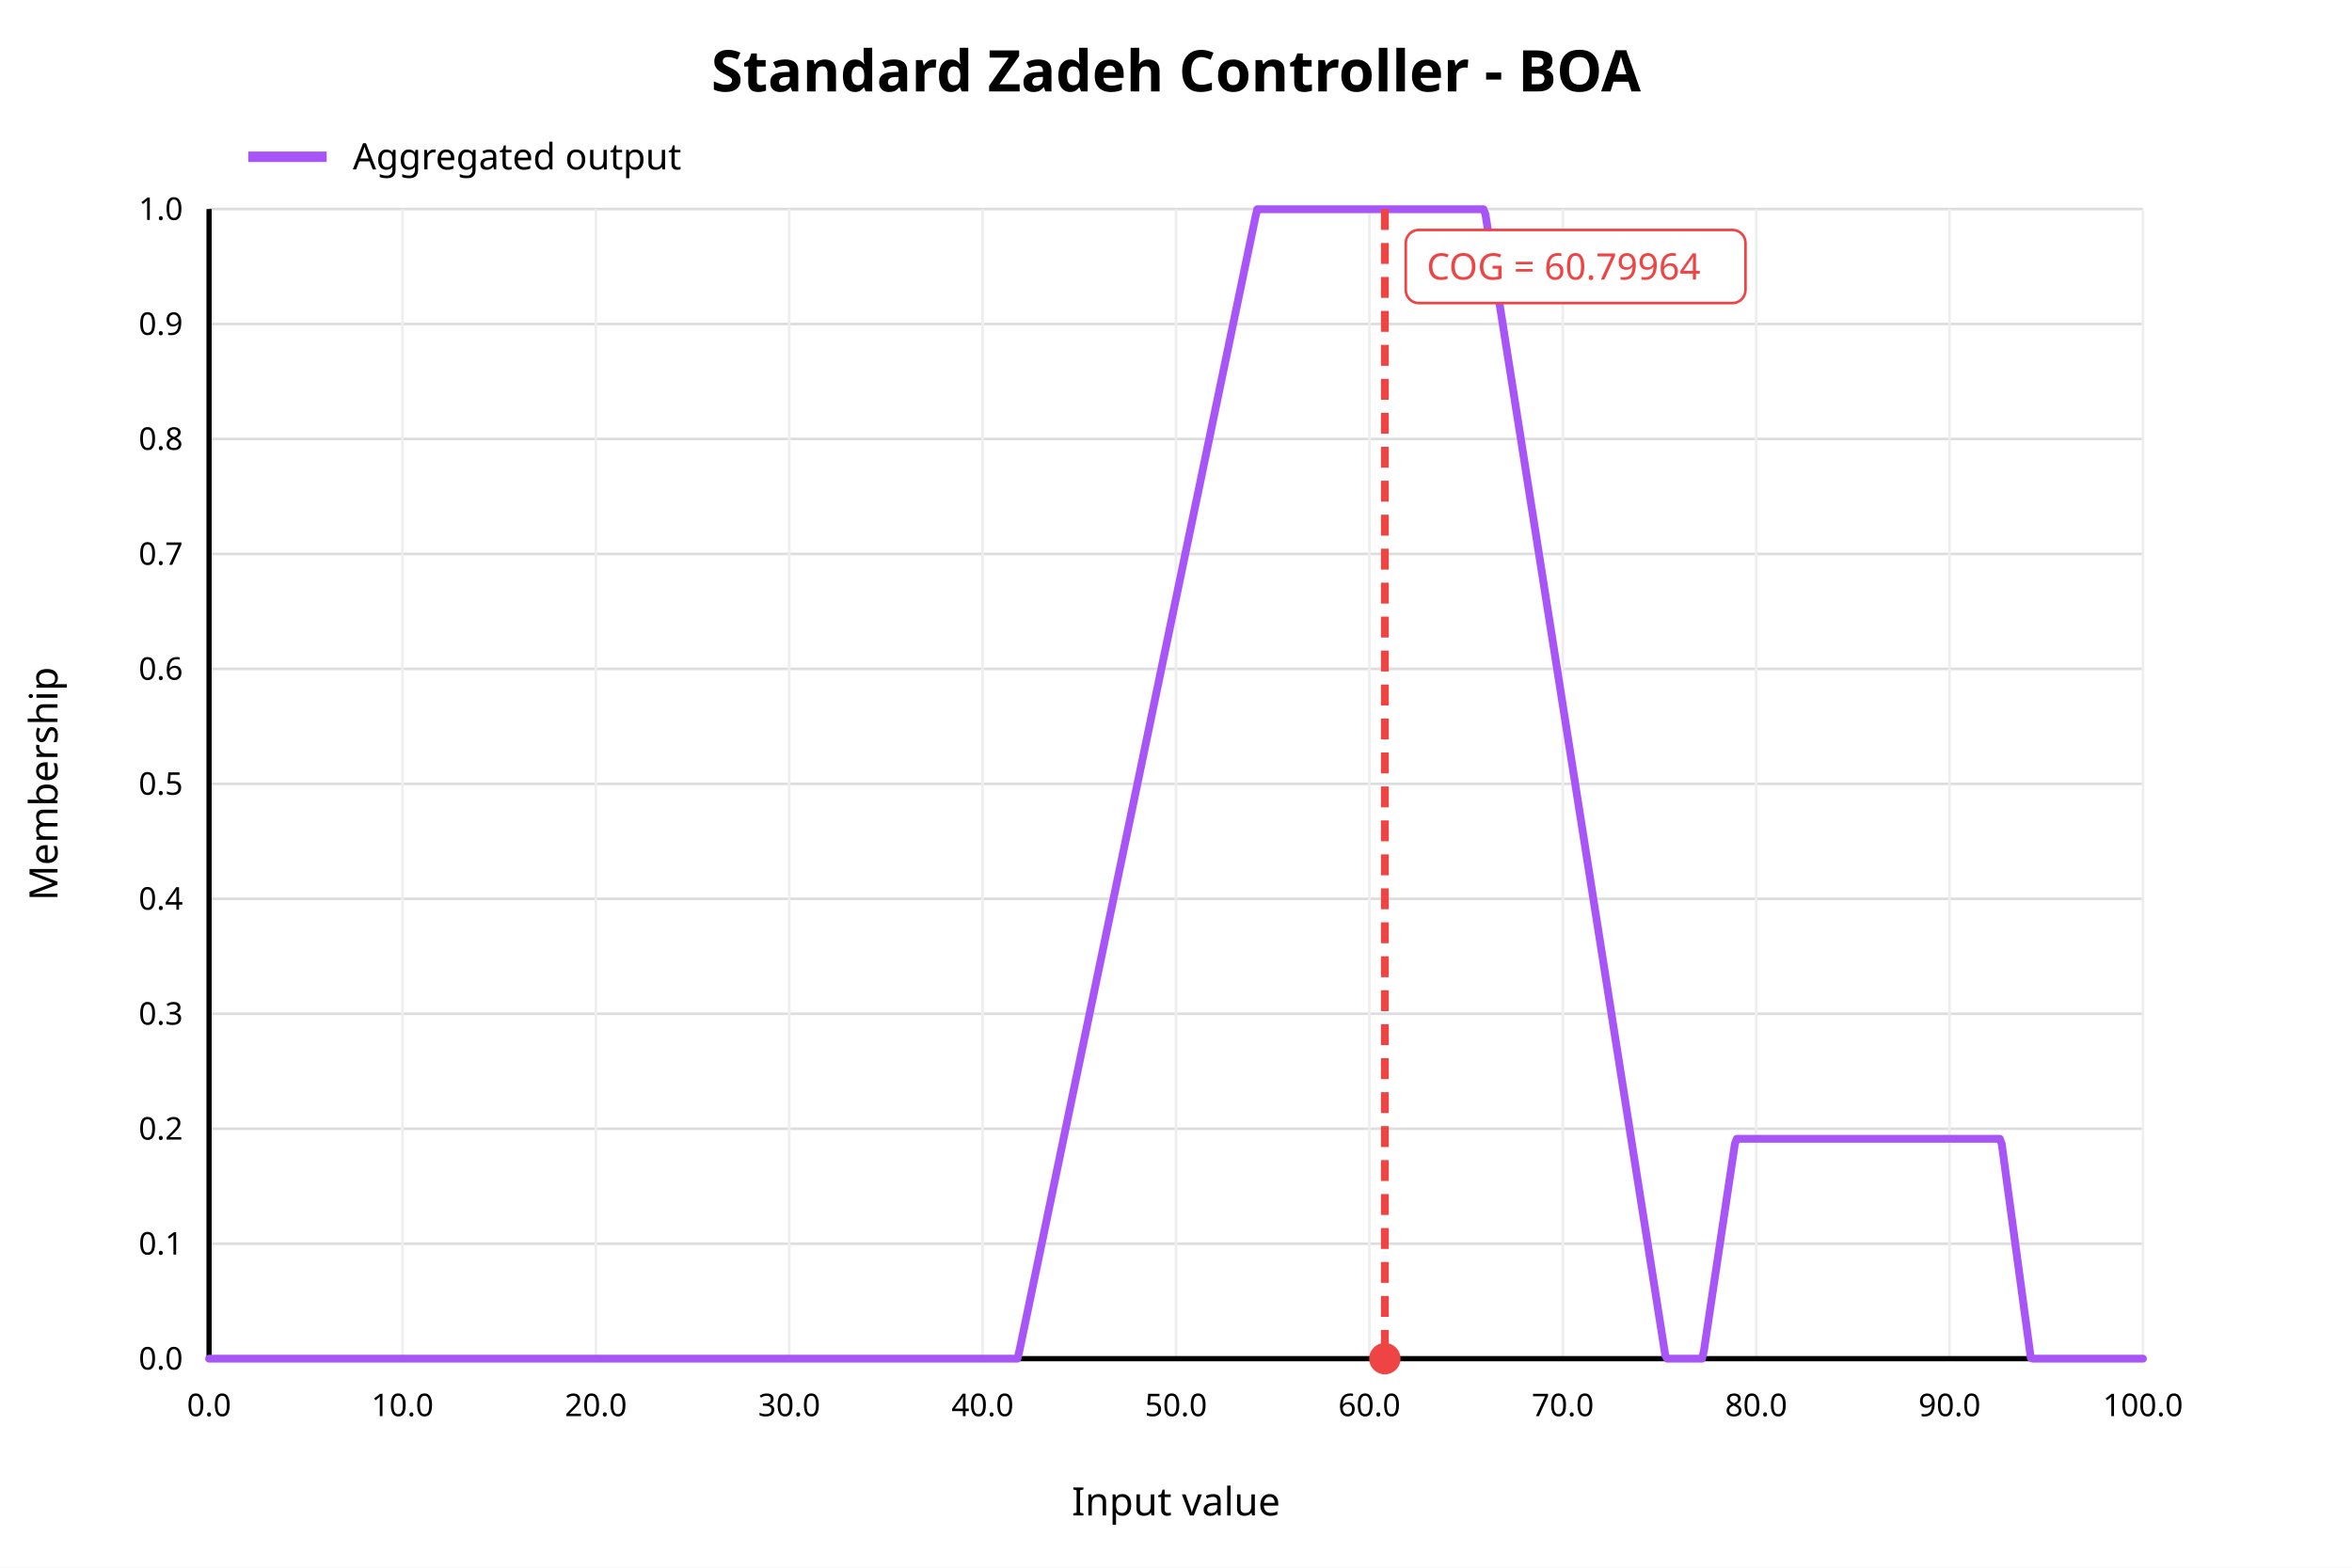
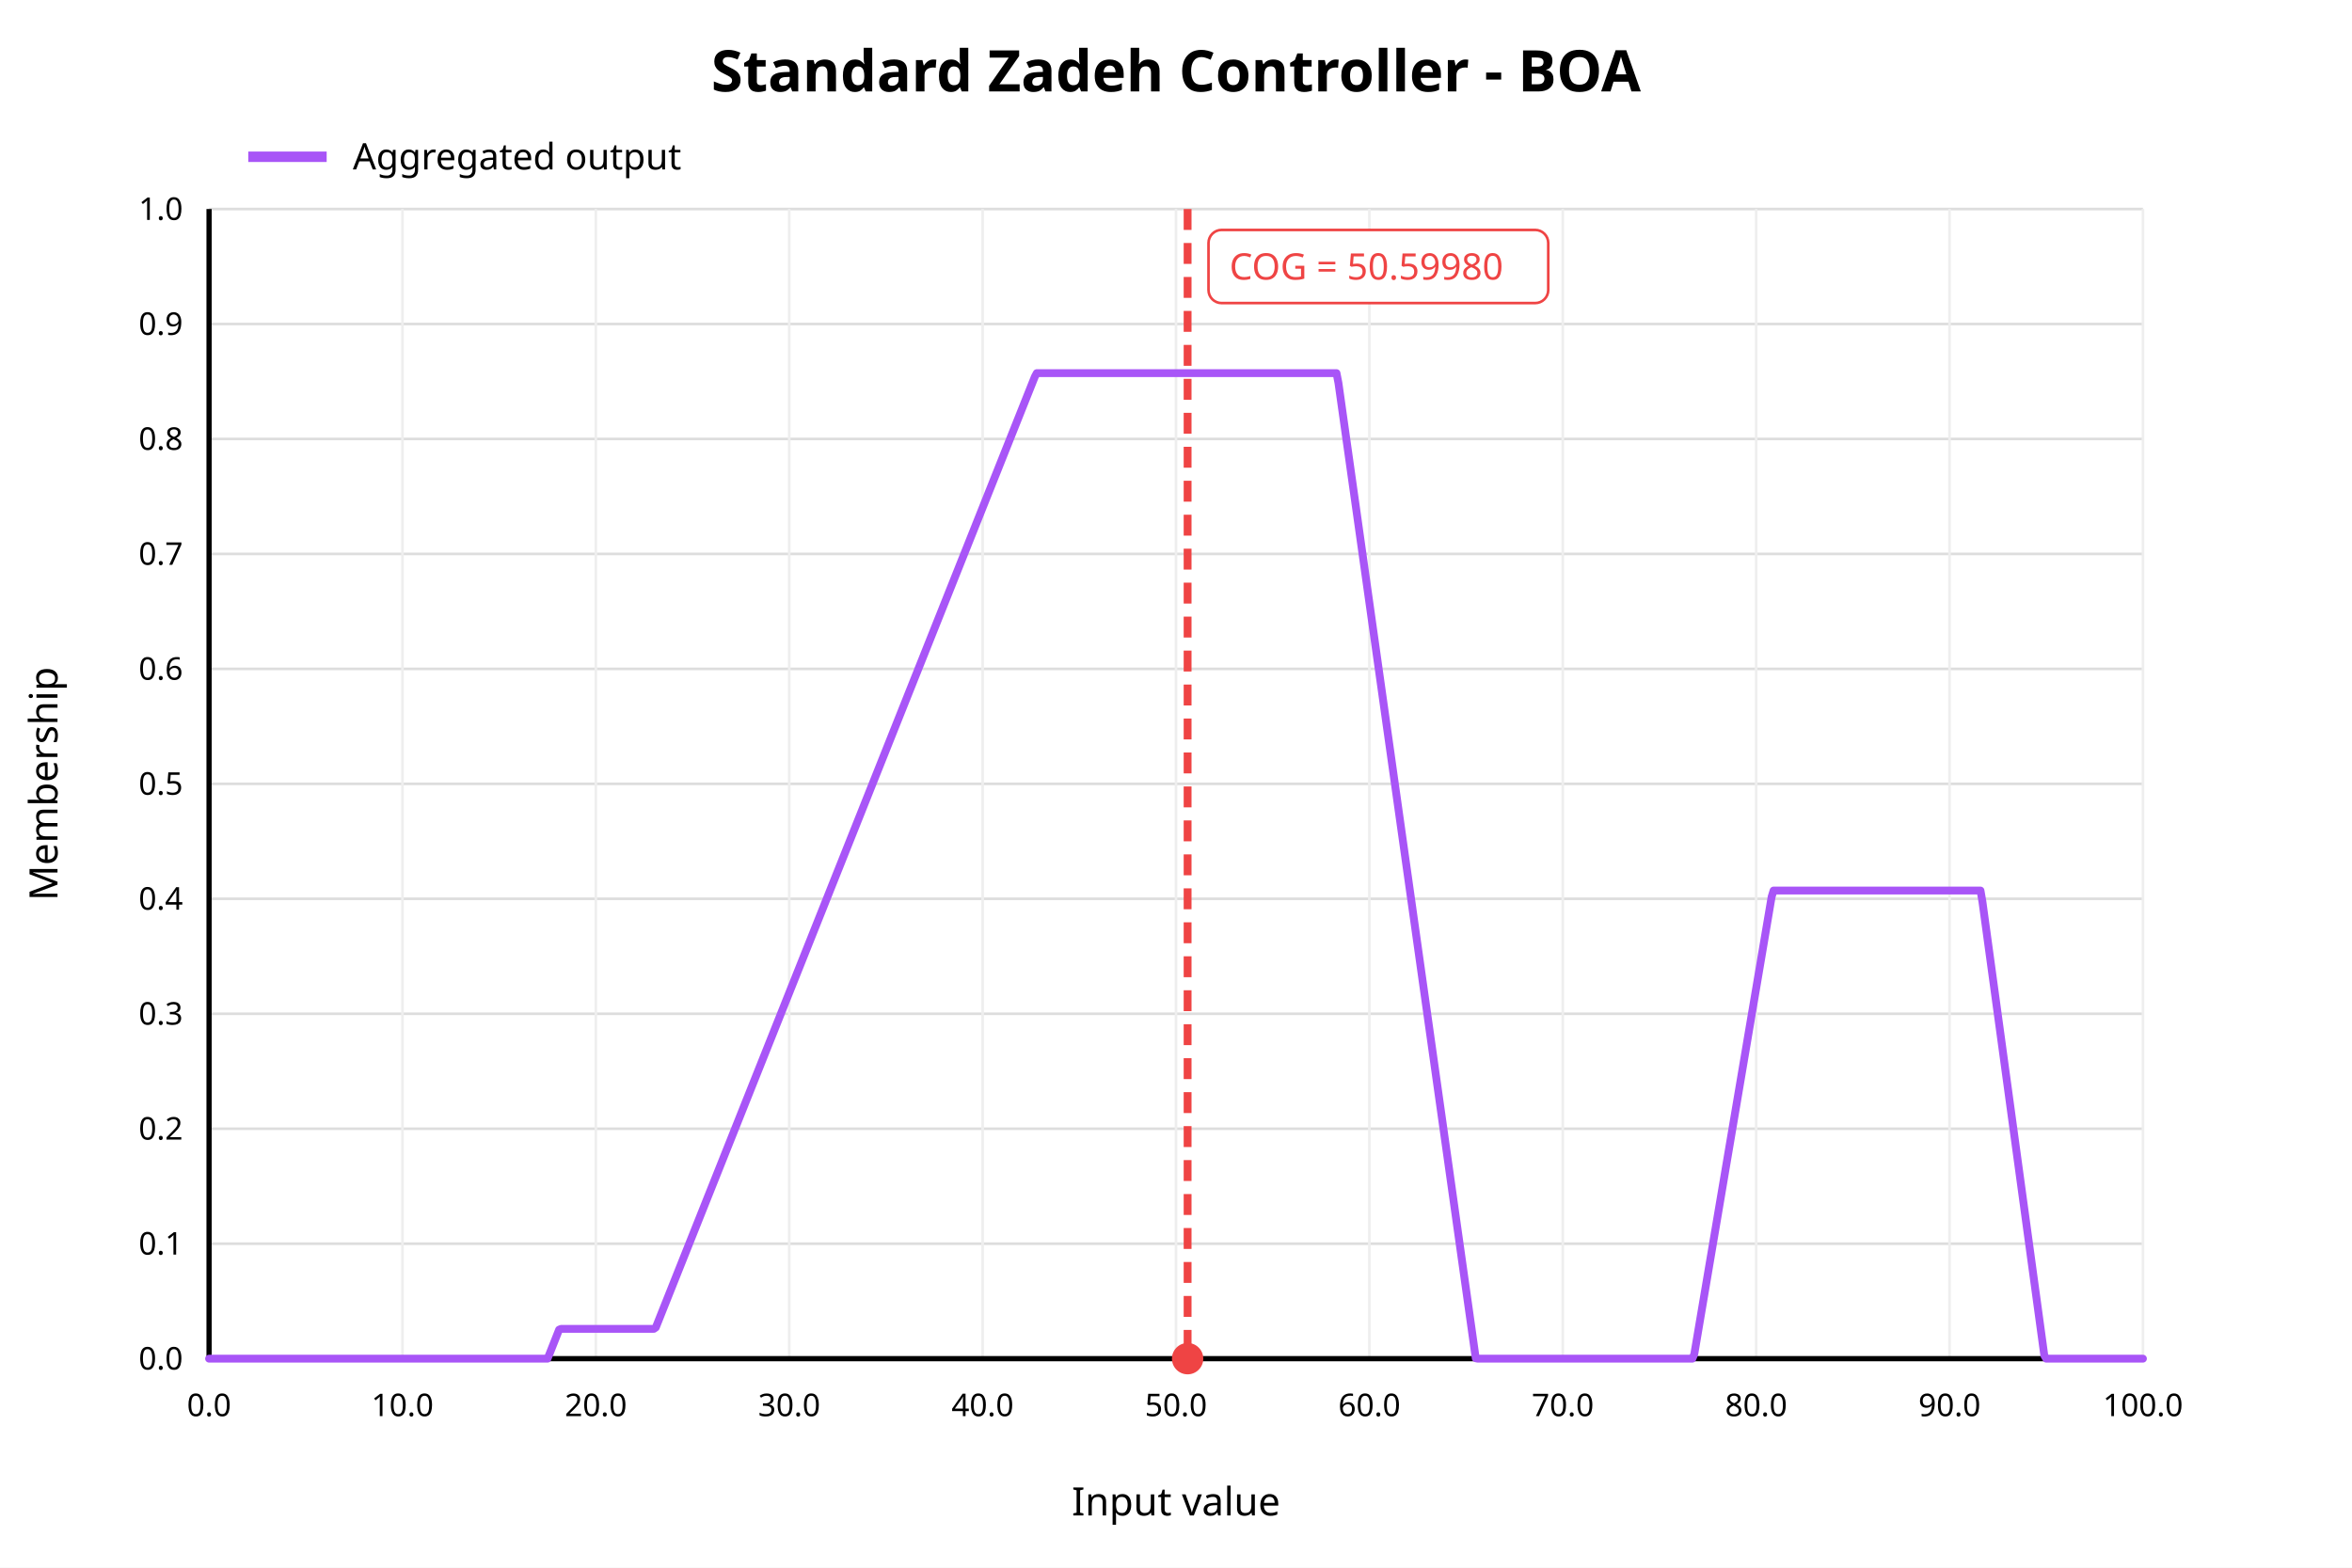
<svg xmlns="http://www.w3.org/2000/svg" width="900" height="600" viewBox="0 0 900 600">
  <rect x="0" y="0" width="900" height="600" fill="white" />
  <text x="450" y="35" text-anchor="middle" font-family="sans-serif" font-size="22" font-weight="bold" fill="black">Standard Zadeh Controller - BOA</text>
  <line x1="80" y1="520.00" x2="820" y2="520.00" stroke="#dddddd" stroke-width="1" />
  <text x="70" y="520.00" text-anchor="end" dominant-baseline="middle" font-family="sans-serif" font-size="12" fill="black">0.0</text>
  <line x1="80" y1="476.00" x2="820" y2="476.00" stroke="#dddddd" stroke-width="1" />
  <text x="70" y="476.00" text-anchor="end" dominant-baseline="middle" font-family="sans-serif" font-size="12" fill="black">0.1</text>
  <line x1="80" y1="432.00" x2="820" y2="432.00" stroke="#dddddd" stroke-width="1" />
  <text x="70" y="432.00" text-anchor="end" dominant-baseline="middle" font-family="sans-serif" font-size="12" fill="black">0.2</text>
  <line x1="80" y1="388.00" x2="820" y2="388.00" stroke="#dddddd" stroke-width="1" />
  <text x="70" y="388.00" text-anchor="end" dominant-baseline="middle" font-family="sans-serif" font-size="12" fill="black">0.3</text>
  <line x1="80" y1="344.00" x2="820" y2="344.00" stroke="#dddddd" stroke-width="1" />
  <text x="70" y="344.00" text-anchor="end" dominant-baseline="middle" font-family="sans-serif" font-size="12" fill="black">0.4</text>
  <line x1="80" y1="300.00" x2="820" y2="300.00" stroke="#dddddd" stroke-width="1" />
  <text x="70" y="300.00" text-anchor="end" dominant-baseline="middle" font-family="sans-serif" font-size="12" fill="black">0.5</text>
  <line x1="80" y1="256.00" x2="820" y2="256.00" stroke="#dddddd" stroke-width="1" />
  <text x="70" y="256.00" text-anchor="end" dominant-baseline="middle" font-family="sans-serif" font-size="12" fill="black">0.6</text>
  <line x1="80" y1="212.00" x2="820" y2="212.00" stroke="#dddddd" stroke-width="1" />
  <text x="70" y="212.00" text-anchor="end" dominant-baseline="middle" font-family="sans-serif" font-size="12" fill="black">0.7</text>
  <line x1="80" y1="168.00" x2="820" y2="168.00" stroke="#dddddd" stroke-width="1" />
  <text x="70" y="168.00" text-anchor="end" dominant-baseline="middle" font-family="sans-serif" font-size="12" fill="black">0.8</text>
  <line x1="80" y1="124.00" x2="820" y2="124.00" stroke="#dddddd" stroke-width="1" />
  <text x="70" y="124.00" text-anchor="end" dominant-baseline="middle" font-family="sans-serif" font-size="12" fill="black">0.9</text>
  <line x1="80" y1="80.00" x2="820" y2="80.00" stroke="#dddddd" stroke-width="1" />
  <text x="70" y="80.00" text-anchor="end" dominant-baseline="middle" font-family="sans-serif" font-size="12" fill="black">1.0</text>
  <line x1="80.00" y1="80" x2="80.00" y2="520" stroke="#eeeeee" stroke-width="1" />
  <text x="80.00" y="542" text-anchor="middle" font-family="sans-serif" font-size="12" fill="black">0.0</text>
  <line x1="154.00" y1="80" x2="154.00" y2="520" stroke="#eeeeee" stroke-width="1" />
  <text x="154.00" y="542" text-anchor="middle" font-family="sans-serif" font-size="12" fill="black">10.0</text>
  <line x1="228.00" y1="80" x2="228.00" y2="520" stroke="#eeeeee" stroke-width="1" />
  <text x="228.00" y="542" text-anchor="middle" font-family="sans-serif" font-size="12" fill="black">20.0</text>
  <line x1="302.00" y1="80" x2="302.00" y2="520" stroke="#eeeeee" stroke-width="1" />
  <text x="302.00" y="542" text-anchor="middle" font-family="sans-serif" font-size="12" fill="black">30.0</text>
  <line x1="376.00" y1="80" x2="376.00" y2="520" stroke="#eeeeee" stroke-width="1" />
  <text x="376.00" y="542" text-anchor="middle" font-family="sans-serif" font-size="12" fill="black">40.0</text>
  <line x1="450.00" y1="80" x2="450.00" y2="520" stroke="#eeeeee" stroke-width="1" />
  <text x="450.00" y="542" text-anchor="middle" font-family="sans-serif" font-size="12" fill="black">50.0</text>
  <line x1="524.00" y1="80" x2="524.00" y2="520" stroke="#eeeeee" stroke-width="1" />
  <text x="524.00" y="542" text-anchor="middle" font-family="sans-serif" font-size="12" fill="black">60.0</text>
  <line x1="598.00" y1="80" x2="598.00" y2="520" stroke="#eeeeee" stroke-width="1" />
  <text x="598.00" y="542" text-anchor="middle" font-family="sans-serif" font-size="12" fill="black">70.0</text>
  <line x1="672.00" y1="80" x2="672.00" y2="520" stroke="#eeeeee" stroke-width="1" />
  <text x="672.00" y="542" text-anchor="middle" font-family="sans-serif" font-size="12" fill="black">80.0</text>
  <line x1="746.00" y1="80" x2="746.00" y2="520" stroke="#eeeeee" stroke-width="1" />
  <text x="746.00" y="542" text-anchor="middle" font-family="sans-serif" font-size="12" fill="black">90.0</text>
  <line x1="820.00" y1="80" x2="820.00" y2="520" stroke="#eeeeee" stroke-width="1" />
  <text x="820.00" y="542" text-anchor="middle" font-family="sans-serif" font-size="12" fill="black">100.0</text>
  <line x1="80" y1="520" x2="820" y2="520" stroke="black" stroke-width="2" />
  <line x1="80" y1="80" x2="80" y2="520" stroke="black" stroke-width="2" />
  <text x="450" y="580" text-anchor="middle" font-family="sans-serif" font-size="15" fill="black">Input value</text>
  <text x="22" y="300" text-anchor="middle" font-family="sans-serif" font-size="15" fill="black" transform="rotate(-90 22 300)">Membership</text>
-   <polyline fill="none" stroke="#a855f7" stroke-width="3" stroke-linejoin="round" stroke-linecap="round" points="80.00,520.00 80.74,520.00 81.48,520.00 82.22,520.00 82.96,520.00 83.70,520.00 84.44,520.00 85.18,520.00 85.92,520.00 86.66,520.00 87.40,520.00 88.14,520.00 88.88,520.00 89.62,520.00 90.36,520.00 91.10,520.00 91.84,520.00 92.58,520.00 93.32,520.00 94.06,520.00 94.80,520.00 95.54,520.00 96.28,520.00 97.02,520.00 97.76,520.00 98.50,520.00 99.24,520.00 99.98,520.00 100.72,520.00 101.46,520.00 102.20,520.00 102.94,520.00 103.68,520.00 104.42,520.00 105.16,520.00 105.90,520.00 106.64,520.00 107.38,520.00 108.12,520.00 108.86,520.00 109.60,520.00 110.34,520.00 111.08,520.00 111.82,520.00 112.56,520.00 113.30,520.00 114.04,520.00 114.78,520.00 115.52,520.00 116.26,520.00 117.00,520.00 117.74,520.00 118.48,520.00 119.22,520.00 119.96,520.00 120.70,520.00 121.44,520.00 122.18,520.00 122.92,520.00 123.66,520.00 124.40,520.00 125.14,520.00 125.88,520.00 126.62,520.00 127.36,520.00 128.10,520.00 128.84,520.00 129.58,520.00 130.32,520.00 131.06,520.00 131.80,520.00 132.54,520.00 133.28,520.00 134.02,520.00 134.76,520.00 135.50,520.00 136.24,520.00 136.98,520.00 137.72,520.00 138.46,520.00 139.20,520.00 139.94,520.00 140.68,520.00 141.42,520.00 142.16,520.00 142.90,520.00 143.64,520.00 144.38,520.00 145.12,520.00 145.86,520.00 146.60,520.00 147.34,520.00 148.08,520.00 148.82,520.00 149.56,520.00 150.30,520.00 151.04,520.00 151.78,520.00 152.52,520.00 153.26,520.00 154.00,520.00 154.74,520.00 155.48,520.00 156.22,520.00 156.96,520.00 157.70,520.00 158.44,520.00 159.18,520.00 159.92,520.00 160.66,520.00 161.40,520.00 162.14,520.00 162.88,520.00 163.62,520.00 164.36,520.00 165.10,520.00 165.84,520.00 166.58,520.00 167.32,520.00 168.06,520.00 168.80,520.00 169.54,520.00 170.28,520.00 171.02,520.00 171.76,520.00 172.50,520.00 173.24,520.00 173.98,520.00 174.72,520.00 175.46,520.00 176.20,520.00 176.94,520.00 177.68,520.00 178.42,520.00 179.16,520.00 179.90,520.00 180.64,520.00 181.38,520.00 182.12,520.00 182.86,520.00 183.60,520.00 184.34,520.00 185.08,520.00 185.82,520.00 186.56,520.00 187.30,520.00 188.04,520.00 188.78,520.00 189.52,520.00 190.26,520.00 191.00,520.00 191.74,520.00 192.48,520.00 193.22,520.00 193.96,520.00 194.70,520.00 195.44,520.00 196.18,520.00 196.92,520.00 197.66,520.00 198.40,520.00 199.14,520.00 199.88,520.00 200.62,520.00 201.36,520.00 202.10,520.00 202.84,520.00 203.58,520.00 204.32,520.00 205.06,520.00 205.80,520.00 206.54,520.00 207.28,520.00 208.02,520.00 208.76,520.00 209.50,520.00 210.24,520.00 210.98,520.00 211.72,520.00 212.46,520.00 213.20,520.00 213.94,520.00 214.68,520.00 215.42,520.00 216.16,520.00 216.90,520.00 217.64,520.00 218.38,520.00 219.12,520.00 219.86,520.00 220.60,520.00 221.34,520.00 222.08,520.00 222.82,520.00 223.56,520.00 224.30,520.00 225.04,520.00 225.78,520.00 226.52,520.00 227.26,520.00 228.00,520.00 228.74,520.00 229.48,520.00 230.22,520.00 230.96,520.00 231.70,520.00 232.44,520.00 233.18,520.00 233.92,520.00 234.66,520.00 235.40,520.00 236.14,520.00 236.88,520.00 237.62,520.00 238.36,520.00 239.10,520.00 239.84,520.00 240.58,520.00 241.32,520.00 242.06,520.00 242.80,520.00 243.54,520.00 244.28,520.00 245.02,520.00 245.76,520.00 246.50,520.00 247.24,520.00 247.98,520.00 248.72,520.00 249.46,520.00 250.20,520.00 250.94,520.00 251.68,520.00 252.42,520.00 253.16,520.00 253.90,520.00 254.64,520.00 255.38,520.00 256.12,520.00 256.86,520.00 257.60,520.00 258.34,520.00 259.08,520.00 259.82,520.00 260.56,520.00 261.30,520.00 262.04,520.00 262.78,520.00 263.52,520.00 264.26,520.00 265.00,520.00 265.74,520.00 266.48,520.00 267.22,520.00 267.96,520.00 268.70,520.00 269.44,520.00 270.18,520.00 270.92,520.00 271.66,520.00 272.40,520.00 273.14,520.00 273.88,520.00 274.62,520.00 275.36,520.00 276.10,520.00 276.84,520.00 277.58,520.00 278.32,520.00 279.06,520.00 279.80,520.00 280.54,520.00 281.28,520.00 282.02,520.00 282.76,520.00 283.50,520.00 284.24,520.00 284.98,520.00 285.72,520.00 286.46,520.00 287.20,520.00 287.94,520.00 288.68,520.00 289.42,520.00 290.16,520.00 290.90,520.00 291.64,520.00 292.38,520.00 293.12,520.00 293.86,520.00 294.60,520.00 295.34,520.00 296.08,520.00 296.82,520.00 297.56,520.00 298.30,520.00 299.04,520.00 299.78,520.00 300.52,520.00 301.26,520.00 302.00,520.00 302.74,520.00 303.48,520.00 304.22,520.00 304.96,520.00 305.70,520.00 306.44,520.00 307.18,520.00 307.92,520.00 308.66,520.00 309.40,520.00 310.14,520.00 310.88,520.00 311.62,520.00 312.36,520.00 313.10,520.00 313.84,520.00 314.58,520.00 315.32,520.00 316.06,520.00 316.80,520.00 317.54,520.00 318.28,520.00 319.02,520.00 319.76,520.00 320.50,520.00 321.24,520.00 321.98,520.00 322.72,520.00 323.46,520.00 324.20,520.00 324.94,520.00 325.68,520.00 326.42,520.00 327.16,520.00 327.90,520.00 328.64,520.00 329.38,520.00 330.12,520.00 330.86,520.00 331.60,520.00 332.34,520.00 333.08,520.00 333.82,520.00 334.56,520.00 335.30,520.00 336.04,520.00 336.78,520.00 337.52,520.00 338.26,520.00 339.00,520.00 339.74,520.00 340.48,520.00 341.22,520.00 341.96,520.00 342.70,520.00 343.44,520.00 344.18,520.00 344.92,520.00 345.66,520.00 346.40,520.00 347.14,520.00 347.88,520.00 348.62,520.00 349.36,520.00 350.10,520.00 350.84,520.00 351.58,520.00 352.32,520.00 353.06,520.00 353.80,520.00 354.54,520.00 355.28,520.00 356.02,520.00 356.76,520.00 357.50,520.00 358.24,520.00 358.98,520.00 359.72,520.00 360.46,520.00 361.20,520.00 361.94,520.00 362.68,520.00 363.42,520.00 364.16,520.00 364.90,520.00 365.64,520.00 366.38,520.00 367.12,520.00 367.86,520.00 368.60,520.00 369.34,520.00 370.08,520.00 370.82,520.00 371.56,520.00 372.30,520.00 373.04,520.00 373.78,520.00 374.52,520.00 375.26,520.00 376.00,520.00 376.74,520.00 377.48,520.00 378.22,520.00 378.96,520.00 379.70,520.00 380.44,520.00 381.18,520.00 381.92,520.00 382.66,520.00 383.40,520.00 384.14,520.00 384.88,520.00 385.62,520.00 386.36,520.00 387.10,520.00 387.84,520.00 388.58,520.00 389.32,520.00 390.06,517.06 390.80,513.51 391.54,509.95 392.28,506.40 393.02,502.84 393.76,499.29 394.50,495.73 395.24,492.17 395.98,488.62 396.72,485.06 397.46,481.51 398.20,477.95 398.94,474.40 399.68,470.84 400.42,467.29 401.16,463.73 401.90,460.17 402.64,456.62 403.38,453.06 404.12,449.51 404.86,445.95 405.60,442.40 406.34,438.84 407.08,435.29 407.82,431.73 408.56,428.17 409.30,424.62 410.04,421.06 410.78,417.51 411.52,413.95 412.26,410.40 413.00,406.84 413.74,403.28 414.48,399.73 415.22,396.17 415.96,392.62 416.70,389.06 417.44,385.51 418.18,381.95 418.92,378.40 419.66,374.84 420.40,371.28 421.14,367.73 421.88,364.17 422.62,360.62 423.36,357.06 424.10,353.51 424.84,349.95 425.58,346.40 426.32,342.84 427.06,339.28 427.80,335.73 428.54,332.17 429.28,328.62 430.02,325.06 430.76,321.51 431.50,317.95 432.24,314.40 432.98,310.84 433.72,307.28 434.46,303.73 435.20,300.17 435.94,296.62 436.68,293.06 437.42,289.51 438.16,285.95 438.90,282.40 439.64,278.84 440.38,275.28 441.12,271.73 441.86,268.17 442.60,264.62 443.34,261.06 444.08,257.51 444.82,253.95 445.56,250.40 446.30,246.84 447.04,243.28 447.78,239.73 448.52,236.17 449.26,232.62 450.00,229.06 450.74,225.51 451.48,221.95 452.22,218.40 452.96,214.84 453.70,211.28 454.44,207.73 455.18,204.17 455.92,200.62 456.66,197.06 457.40,193.51 458.14,189.95 458.88,186.40 459.62,182.84 460.36,179.28 461.10,175.73 461.84,172.17 462.58,168.62 463.32,165.06 464.06,161.51 464.80,157.95 465.54,154.40 466.28,150.84 467.02,147.28 467.76,143.73 468.50,140.17 469.24,136.62 469.98,133.06 470.72,129.51 471.46,125.95 472.20,122.40 472.94,118.84 473.68,115.28 474.42,111.73 475.16,108.17 475.90,104.62 476.64,101.06 477.38,97.51 478.12,93.95 478.86,90.40 479.60,86.84 480.34,83.28 481.08,80.08 481.82,80.08 482.56,80.08 483.30,80.08 484.04,80.08 484.78,80.08 485.52,80.08 486.26,80.08 487.00,80.08 487.74,80.08 488.48,80.08 489.22,80.08 489.96,80.08 490.70,80.08 491.44,80.08 492.18,80.08 492.92,80.08 493.66,80.08 494.40,80.08 495.14,80.08 495.88,80.08 496.62,80.08 497.36,80.08 498.10,80.08 498.84,80.08 499.58,80.08 500.32,80.08 501.06,80.08 501.80,80.08 502.54,80.08 503.28,80.08 504.02,80.08 504.76,80.08 505.50,80.08 506.24,80.08 506.98,80.08 507.72,80.08 508.46,80.08 509.20,80.08 509.94,80.08 510.68,80.08 511.42,80.08 512.16,80.08 512.90,80.08 513.64,80.08 514.38,80.08 515.12,80.08 515.86,80.08 516.60,80.08 517.34,80.08 518.08,80.08 518.82,80.08 519.56,80.08 520.30,80.08 521.04,80.08 521.78,80.08 522.52,80.08 523.26,80.08 524.00,80.08 524.74,80.08 525.48,80.08 526.22,80.08 526.96,80.08 527.70,80.08 528.44,80.08 529.18,80.08 529.92,80.08 530.66,80.08 531.40,80.08 532.14,80.08 532.88,80.08 533.62,80.08 534.36,80.08 535.10,80.08 535.84,80.08 536.58,80.08 537.32,80.08 538.06,80.08 538.80,80.08 539.54,80.08 540.28,80.08 541.02,80.08 541.76,80.08 542.50,80.08 543.24,80.08 543.98,80.08 544.72,80.08 545.46,80.08 546.20,80.08 546.94,80.08 547.68,80.08 548.42,80.08 549.16,80.08 549.90,80.08 550.64,80.08 551.38,80.08 552.12,80.08 552.86,80.08 553.60,80.08 554.34,80.08 555.08,80.08 555.82,80.08 556.56,80.08 557.30,80.08 558.04,80.08 558.78,80.08 559.52,80.08 560.26,80.08 561.00,80.08 561.74,80.08 562.48,80.08 563.22,80.08 563.96,80.08 564.70,80.08 565.44,80.08 566.18,80.08 566.92,80.08 567.66,80.08 568.40,81.99 569.14,86.68 569.88,91.38 570.62,96.07 571.36,100.77 572.10,105.46 572.84,110.16 573.58,114.86 574.32,119.55 575.06,124.25 575.80,128.94 576.54,133.64 577.28,138.33 578.02,143.03 578.76,147.72 579.50,152.42 580.24,157.12 580.98,161.81 581.72,166.51 582.46,171.20 583.20,175.90 583.94,180.59 584.68,185.29 585.42,189.98 586.16,194.68 586.90,199.37 587.64,204.07 588.38,208.77 589.12,213.46 589.86,218.16 590.60,222.85 591.34,227.55 592.08,232.24 592.82,236.94 593.56,241.63 594.30,246.33 595.04,251.03 595.78,255.72 596.52,260.42 597.26,265.11 598.00,269.81 598.74,274.50 599.48,279.20 600.22,283.89 600.96,288.59 601.70,293.29 602.44,297.98 603.18,302.68 603.92,307.37 604.66,312.07 605.40,316.76 606.14,321.46 606.88,326.15 607.62,330.85 608.36,335.55 609.10,340.24 609.84,344.94 610.58,349.63 611.32,354.33 612.06,359.02 612.80,363.72 613.54,368.41 614.28,373.11 615.02,377.80 615.76,382.50 616.50,387.20 617.24,391.89 617.98,396.59 618.72,401.28 619.46,405.98 620.20,410.67 620.94,415.37 621.68,420.06 622.42,424.76 623.16,429.46 623.90,434.15 624.64,438.85 625.38,443.54 626.12,448.24 626.86,452.93 627.60,457.63 628.34,462.32 629.08,467.02 629.82,471.72 630.56,476.41 631.30,481.11 632.04,485.80 632.78,490.50 633.52,495.19 634.26,499.89 635.00,504.58 635.74,509.28 636.48,513.98 637.22,518.67 637.96,520.00 638.70,520.00 639.44,520.00 640.18,520.00 640.92,520.00 641.66,520.00 642.40,520.00 643.14,520.00 643.88,520.00 644.62,520.00 645.36,520.00 646.10,520.00 646.84,520.00 647.58,520.00 648.32,520.00 649.06,520.00 649.80,520.00 650.54,520.00 651.28,520.00 652.02,516.89 652.76,511.94 653.50,507.00 654.24,502.05 654.98,497.11 655.72,492.17 656.46,487.22 657.20,482.28 657.94,477.33 658.68,472.39 659.42,467.45 660.16,462.50 660.90,457.56 661.64,452.61 662.38,447.67 663.12,442.73 663.86,437.78 664.60,435.84 665.34,435.84 666.08,435.84 666.82,435.84 667.56,435.84 668.30,435.84 669.04,435.84 669.78,435.84 670.52,435.84 671.26,435.84 672.00,435.84 672.74,435.84 673.48,435.84 674.22,435.84 674.96,435.84 675.70,435.84 676.44,435.84 677.18,435.84 677.92,435.84 678.66,435.84 679.40,435.84 680.14,435.84 680.88,435.84 681.62,435.84 682.36,435.84 683.10,435.84 683.84,435.84 684.58,435.84 685.32,435.84 686.06,435.84 686.80,435.84 687.54,435.84 688.28,435.84 689.02,435.84 689.76,435.84 690.50,435.84 691.24,435.84 691.98,435.84 692.72,435.84 693.46,435.84 694.20,435.84 694.94,435.84 695.68,435.84 696.42,435.84 697.16,435.84 697.90,435.84 698.64,435.84 699.38,435.84 700.12,435.84 700.86,435.84 701.60,435.84 702.34,435.84 703.08,435.84 703.82,435.84 704.56,435.84 705.30,435.84 706.04,435.84 706.78,435.84 707.52,435.84 708.26,435.84 709.00,435.84 709.74,435.84 710.48,435.84 711.22,435.84 711.96,435.84 712.70,435.84 713.44,435.84 714.18,435.84 714.92,435.84 715.66,435.84 716.40,435.84 717.14,435.84 717.88,435.84 718.62,435.84 719.36,435.84 720.10,435.84 720.84,435.84 721.58,435.84 722.32,435.84 723.06,435.84 723.80,435.84 724.54,435.84 725.28,435.84 726.02,435.84 726.76,435.84 727.50,435.84 728.24,435.84 728.98,435.84 729.72,435.84 730.46,435.84 731.20,435.84 731.94,435.84 732.68,435.84 733.42,435.84 734.16,435.84 734.90,435.84 735.64,435.84 736.38,435.84 737.12,435.84 737.86,435.84 738.60,435.84 739.34,435.84 740.08,435.84 740.82,435.84 741.56,435.84 742.30,435.84 743.04,435.84 743.78,435.84 744.52,435.84 745.26,435.84 746.00,435.84 746.74,435.84 747.48,435.84 748.22,435.84 748.96,435.84 749.70,435.84 750.44,435.84 751.18,435.84 751.92,435.84 752.66,435.84 753.40,435.84 754.14,435.84 754.88,435.84 755.62,435.84 756.36,435.84 757.10,435.84 757.84,435.84 758.58,435.84 759.32,435.84 760.06,435.84 760.80,435.84 761.54,435.84 762.28,435.84 763.02,435.84 763.76,435.84 764.50,435.84 765.24,435.84 765.98,437.88 766.72,443.34 767.46,448.79 768.20,454.24 768.94,459.69 769.68,465.15 770.42,470.60 771.16,476.05 771.90,481.51 772.64,486.96 773.38,492.41 774.12,497.86 774.86,503.32 775.60,508.77 776.34,514.22 777.08,519.68 777.82,520.00 778.56,520.00 779.30,520.00 780.04,520.00 780.78,520.00 781.52,520.00 782.26,520.00 783.00,520.00 783.74,520.00 784.48,520.00 785.22,520.00 785.96,520.00 786.70,520.00 787.44,520.00 788.18,520.00 788.92,520.00 789.66,520.00 790.40,520.00 791.14,520.00 791.88,520.00 792.62,520.00 793.36,520.00 794.10,520.00 794.84,520.00 795.58,520.00 796.32,520.00 797.06,520.00 797.80,520.00 798.54,520.00 799.28,520.00 800.02,520.00 800.76,520.00 801.50,520.00 802.24,520.00 802.98,520.00 803.72,520.00 804.46,520.00 805.20,520.00 805.94,520.00 806.68,520.00 807.42,520.00 808.16,520.00 808.90,520.00 809.64,520.00 810.38,520.00 811.12,520.00 811.86,520.00 812.60,520.00 813.34,520.00 814.08,520.00 814.82,520.00 815.56,520.00 816.30,520.00 817.04,520.00 817.78,520.00 818.52,520.00 819.26,520.00 820.00,520.00" />
-   <line x1="529.92" y1="80" x2="529.92" y2="520" stroke="#ef4444" stroke-width="3" stroke-dasharray="8 5" />
-   <circle cx="529.92" cy="520" r="6" fill="#ef4444" />
-   <rect x="537.92" y="88" width="130" height="28" rx="5" fill="white" stroke="#ef4444" />
-   <text x="545.92" y="107" font-family="sans-serif" font-size="14" fill="#ef4444">COG = 60.79964</text>
+   <polyline fill="none" stroke="#a855f7" stroke-width="3" stroke-linejoin="round" stroke-linecap="round" points="80.00,520.00 80.74,520.00 81.48,520.00 82.22,520.00 82.96,520.00 83.70,520.00 84.44,520.00 85.18,520.00 85.92,520.00 86.66,520.00 87.40,520.00 88.14,520.00 88.88,520.00 89.62,520.00 90.36,520.00 91.10,520.00 91.84,520.00 92.58,520.00 93.32,520.00 94.06,520.00 94.80,520.00 95.54,520.00 96.28,520.00 97.02,520.00 97.76,520.00 98.50,520.00 99.24,520.00 99.98,520.00 100.72,520.00 101.46,520.00 102.20,520.00 102.94,520.00 103.68,520.00 104.42,520.00 105.16,520.00 105.90,520.00 106.64,520.00 107.38,520.00 108.12,520.00 108.86,520.00 109.60,520.00 110.34,520.00 111.08,520.00 111.82,520.00 112.56,520.00 113.30,520.00 114.04,520.00 114.78,520.00 115.52,520.00 116.26,520.00 117.00,520.00 117.74,520.00 118.48,520.00 119.22,520.00 119.96,520.00 120.70,520.00 121.44,520.00 122.18,520.00 122.92,520.00 123.66,520.00 124.40,520.00 125.14,520.00 125.88,520.00 126.62,520.00 127.36,520.00 128.10,520.00 128.84,520.00 129.58,520.00 130.32,520.00 131.06,520.00 131.80,520.00 132.54,520.00 133.28,520.00 134.02,520.00 134.76,520.00 135.50,520.00 136.24,520.00 136.98,520.00 137.72,520.00 138.46,520.00 139.20,520.00 139.94,520.00 140.68,520.00 141.42,520.00 142.16,520.00 142.90,520.00 143.64,520.00 144.38,520.00 145.12,520.00 145.86,520.00 146.60,520.00 147.34,520.00 148.08,520.00 148.82,520.00 149.56,520.00 150.30,520.00 151.04,520.00 151.78,520.00 152.52,520.00 153.26,520.00 154.00,520.00 154.74,520.00 155.48,520.00 156.22,520.00 156.96,520.00 157.70,520.00 158.44,520.00 159.18,520.00 159.92,520.00 160.66,520.00 161.40,520.00 162.14,520.00 162.88,520.00 163.62,520.00 164.36,520.00 165.10,520.00 165.84,520.00 166.58,520.00 167.32,520.00 168.06,520.00 168.80,520.00 169.54,520.00 170.28,520.00 171.02,520.00 171.76,520.00 172.50,520.00 173.24,520.00 173.98,520.00 174.72,520.00 175.46,520.00 176.20,520.00 176.94,520.00 177.68,520.00 178.42,520.00 179.16,520.00 179.90,520.00 180.64,520.00 181.38,520.00 182.12,520.00 182.86,520.00 183.60,520.00 184.34,520.00 185.08,520.00 185.82,520.00 186.56,520.00 187.30,520.00 188.04,520.00 188.78,520.00 189.52,520.00 190.26,520.00 191.00,520.00 191.74,520.00 192.48,520.00 193.22,520.00 193.96,520.00 194.70,520.00 195.44,520.00 196.18,520.00 196.92,520.00 197.66,520.00 198.40,520.00 199.14,520.00 199.88,520.00 200.62,520.00 201.36,520.00 202.10,520.00 202.84,520.00 203.58,520.00 204.32,520.00 205.06,520.00 205.80,520.00 206.54,520.00 207.28,520.00 208.02,520.00 208.76,520.00 209.50,520.00 210.24,518.26 210.98,516.39 211.72,514.52 212.46,512.65 213.20,510.78 213.94,508.91 214.68,508.59 215.42,508.59 216.16,508.59 216.90,508.59 217.64,508.59 218.38,508.59 219.12,508.59 219.86,508.59 220.60,508.59 221.34,508.59 222.08,508.59 222.82,508.59 223.56,508.59 224.30,508.59 225.04,508.59 225.78,508.59 226.52,508.59 227.26,508.59 228.00,508.59 228.74,508.59 229.48,508.59 230.22,508.59 230.96,508.59 231.70,508.59 232.44,508.59 233.18,508.59 233.92,508.59 234.66,508.59 235.40,508.59 236.14,508.59 236.88,508.59 237.62,508.59 238.36,508.59 239.10,508.59 239.84,508.59 240.58,508.59 241.32,508.59 242.06,508.59 242.80,508.59 243.54,508.59 244.28,508.59 245.02,508.59 245.76,508.59 246.50,508.59 247.24,508.59 247.98,508.59 248.72,508.59 249.46,508.59 250.20,508.59 250.94,508.07 251.68,506.21 252.42,504.36 253.16,502.50 253.90,500.64 254.64,498.79 255.38,496.93 256.12,495.07 256.86,493.22 257.60,491.36 258.34,489.51 259.08,487.65 259.82,485.79 260.56,483.94 261.30,482.08 262.04,480.22 262.78,478.37 263.52,476.51 264.26,474.65 265.00,472.80 265.74,470.94 266.48,469.08 267.22,467.23 267.96,465.37 268.70,463.51 269.44,461.66 270.18,459.80 270.92,457.94 271.66,456.09 272.40,454.23 273.14,452.37 273.88,450.52 274.62,448.66 275.36,446.80 276.10,444.95 276.84,443.09 277.58,441.23 278.32,439.38 279.06,437.52 279.80,435.67 280.54,433.81 281.28,431.95 282.02,430.10 282.76,428.24 283.50,426.38 284.24,424.53 284.98,422.67 285.72,420.81 286.46,418.96 287.20,417.10 287.94,415.24 288.68,413.39 289.42,411.53 290.16,409.67 290.90,407.82 291.64,405.96 292.38,404.10 293.12,402.25 293.86,400.39 294.60,398.53 295.34,396.68 296.08,394.82 296.82,392.96 297.56,391.11 298.30,389.25 299.04,387.39 299.78,385.54 300.52,383.68 301.26,381.82 302.00,379.97 302.74,378.11 303.48,376.26 304.22,374.40 304.96,372.54 305.70,370.69 306.44,368.83 307.18,366.97 307.92,365.12 308.66,363.26 309.40,361.40 310.14,359.55 310.88,357.69 311.62,355.83 312.36,353.98 313.10,352.12 313.84,350.26 314.58,348.41 315.32,346.55 316.06,344.69 316.80,342.84 317.54,340.98 318.28,339.12 319.02,337.27 319.76,335.41 320.50,333.55 321.24,331.70 321.98,329.84 322.72,327.98 323.46,326.13 324.20,324.27 324.94,322.42 325.68,320.56 326.42,318.70 327.16,316.85 327.90,314.99 328.64,313.13 329.38,311.28 330.12,309.42 330.86,307.56 331.60,305.71 332.34,303.85 333.08,301.99 333.82,300.14 334.56,298.28 335.30,296.42 336.04,294.57 336.78,292.71 337.52,290.85 338.26,289.00 339.00,287.14 339.74,285.28 340.48,283.43 341.22,281.57 341.96,279.71 342.70,277.86 343.44,276.00 344.18,274.14 344.92,272.29 345.66,270.43 346.40,268.58 347.14,266.72 347.88,264.86 348.62,263.01 349.36,261.15 350.10,259.29 350.84,257.44 351.58,255.58 352.32,253.72 353.06,251.87 353.80,250.01 354.54,248.15 355.28,246.30 356.02,244.44 356.76,242.58 357.50,240.73 358.24,238.87 358.98,237.01 359.72,235.16 360.46,233.30 361.20,231.44 361.94,229.59 362.68,227.73 363.42,225.87 364.16,224.02 364.90,222.16 365.64,220.30 366.38,218.45 367.12,216.59 367.86,214.73 368.60,212.88 369.34,211.02 370.08,209.17 370.82,207.31 371.56,205.45 372.30,203.60 373.04,201.74 373.78,199.88 374.52,198.03 375.26,196.17 376.00,194.31 376.74,192.46 377.48,190.60 378.22,188.74 378.96,186.89 379.70,185.03 380.44,183.17 381.18,181.32 381.92,179.46 382.66,177.60 383.40,175.75 384.14,173.89 384.88,172.03 385.62,170.18 386.36,168.32 387.10,166.46 387.84,164.61 388.58,162.75 389.32,160.89 390.06,159.04 390.80,157.18 391.54,155.33 392.28,153.47 393.02,151.61 393.76,149.76 394.50,147.90 395.24,146.04 395.98,144.19 396.72,142.81 397.46,142.81 398.20,142.81 398.94,142.81 399.68,142.81 400.42,142.81 401.16,142.81 401.90,142.81 402.64,142.81 403.38,142.81 404.12,142.81 404.86,142.81 405.60,142.81 406.34,142.81 407.08,142.81 407.82,142.81 408.56,142.81 409.30,142.81 410.04,142.81 410.78,142.81 411.52,142.81 412.26,142.81 413.00,142.81 413.74,142.81 414.48,142.81 415.22,142.81 415.96,142.81 416.70,142.81 417.44,142.81 418.18,142.81 418.92,142.81 419.66,142.81 420.40,142.81 421.14,142.81 421.88,142.81 422.62,142.81 423.36,142.81 424.10,142.81 424.84,142.81 425.58,142.81 426.32,142.81 427.06,142.81 427.80,142.81 428.54,142.81 429.28,142.81 430.02,142.81 430.76,142.81 431.50,142.81 432.24,142.81 432.98,142.81 433.72,142.81 434.46,142.81 435.20,142.81 435.94,142.81 436.68,142.81 437.42,142.81 438.16,142.81 438.90,142.81 439.64,142.81 440.38,142.81 441.12,142.81 441.86,142.81 442.60,142.81 443.34,142.81 444.08,142.81 444.82,142.81 445.56,142.81 446.30,142.81 447.04,142.81 447.78,142.81 448.52,142.81 449.26,142.81 450.00,142.81 450.74,142.81 451.48,142.81 452.22,142.81 452.96,142.81 453.70,142.81 454.44,142.81 455.18,142.81 455.92,142.81 456.66,142.81 457.40,142.81 458.14,142.81 458.88,142.81 459.62,142.81 460.36,142.81 461.10,142.81 461.84,142.81 462.58,142.81 463.32,142.81 464.06,142.81 464.80,142.81 465.54,142.81 466.28,142.81 467.02,142.81 467.76,142.81 468.50,142.81 469.24,142.81 469.98,142.81 470.72,142.81 471.46,142.81 472.20,142.81 472.94,142.81 473.68,142.81 474.42,142.81 475.16,142.81 475.90,142.81 476.64,142.81 477.38,142.81 478.12,142.81 478.86,142.81 479.60,142.81 480.34,142.81 481.08,142.81 481.82,142.81 482.56,142.81 483.30,142.81 484.04,142.81 484.78,142.81 485.52,142.81 486.26,142.81 487.00,142.81 487.74,142.81 488.48,142.81 489.22,142.81 489.96,142.81 490.70,142.81 491.44,142.81 492.18,142.81 492.92,142.81 493.66,142.81 494.40,142.81 495.14,142.81 495.88,142.81 496.62,142.81 497.36,142.81 498.10,142.81 498.84,142.81 499.58,142.81 500.32,142.81 501.06,142.81 501.80,142.81 502.54,142.81 503.28,142.81 504.02,142.81 504.76,142.81 505.50,142.81 506.24,142.81 506.98,142.81 507.72,142.81 508.46,142.81 509.20,142.81 509.94,142.81 510.68,142.81 511.42,142.81 512.16,146.59 512.90,151.84 513.64,157.10 514.38,162.36 515.12,167.62 515.86,172.87 516.60,178.13 517.34,183.39 518.08,188.64 518.82,193.90 519.56,199.16 520.30,204.42 521.04,209.67 521.78,214.93 522.52,220.19 523.26,225.45 524.00,230.70 524.74,235.96 525.48,241.22 526.22,246.47 526.96,251.73 527.70,256.99 528.44,262.25 529.18,267.50 529.92,272.76 530.66,278.02 531.40,283.28 532.14,288.53 532.88,293.79 533.62,299.05 534.36,304.30 535.10,309.56 535.84,314.82 536.58,320.08 537.32,325.33 538.06,330.59 538.80,335.85 539.54,341.11 540.28,346.36 541.02,351.62 541.76,356.88 542.50,362.14 543.24,367.39 543.98,372.65 544.72,377.91 545.46,383.16 546.20,388.42 546.94,393.68 547.68,398.94 548.42,404.19 549.16,409.45 549.90,414.71 550.64,419.97 551.38,425.22 552.12,430.48 552.86,435.74 553.60,440.99 554.34,446.25 555.08,451.51 555.82,456.77 556.56,462.02 557.30,467.28 558.04,472.54 558.78,477.80 559.52,483.05 560.26,488.31 561.00,493.57 561.74,498.82 562.48,504.08 563.22,509.34 563.96,514.60 564.70,519.85 565.44,520.00 566.18,520.00 566.92,520.00 567.66,520.00 568.40,520.00 569.14,520.00 569.88,520.00 570.62,520.00 571.36,520.00 572.10,520.00 572.84,520.00 573.58,520.00 574.32,520.00 575.06,520.00 575.80,520.00 576.54,520.00 577.28,520.00 578.02,520.00 578.76,520.00 579.50,520.00 580.24,520.00 580.98,520.00 581.72,520.00 582.46,520.00 583.20,520.00 583.94,520.00 584.68,520.00 585.42,520.00 586.16,520.00 586.90,520.00 587.64,520.00 588.38,520.00 589.12,520.00 589.86,520.00 590.60,520.00 591.34,520.00 592.08,520.00 592.82,520.00 593.56,520.00 594.30,520.00 595.04,520.00 595.78,520.00 596.52,520.00 597.26,520.00 598.00,520.00 598.74,520.00 599.48,520.00 600.22,520.00 600.96,520.00 601.70,520.00 602.44,520.00 603.18,520.00 603.92,520.00 604.66,520.00 605.40,520.00 606.14,520.00 606.88,520.00 607.62,520.00 608.36,520.00 609.10,520.00 609.84,520.00 610.58,520.00 611.32,520.00 612.06,520.00 612.80,520.00 613.54,520.00 614.28,520.00 615.02,520.00 615.76,520.00 616.50,520.00 617.24,520.00 617.98,520.00 618.72,520.00 619.46,520.00 620.20,520.00 620.94,520.00 621.68,520.00 622.42,520.00 623.16,520.00 623.90,520.00 624.64,520.00 625.38,520.00 626.12,520.00 626.86,520.00 627.60,520.00 628.34,520.00 629.08,520.00 629.82,520.00 630.56,520.00 631.30,520.00 632.04,520.00 632.78,520.00 633.52,520.00 634.26,520.00 635.00,520.00 635.74,520.00 636.48,520.00 637.22,520.00 637.96,520.00 638.70,520.00 639.44,520.00 640.18,520.00 640.92,520.00 641.66,520.00 642.40,520.00 643.14,520.00 643.88,520.00 644.62,520.00 645.36,520.00 646.10,520.00 646.84,520.00 647.58,520.00 648.32,518.28 649.06,513.91 649.80,509.53 650.54,505.15 651.28,500.78 652.02,496.40 652.76,492.03 653.50,487.65 654.24,483.27 654.98,478.90 655.72,474.52 656.46,470.15 657.20,465.77 657.94,461.39 658.68,457.02 659.42,452.64 660.16,448.27 660.90,443.89 661.64,439.51 662.38,435.14 663.12,430.76 663.86,426.39 664.60,422.01 665.34,417.63 666.08,413.26 666.82,408.88 667.56,404.51 668.30,400.13 669.04,395.75 669.78,391.38 670.52,387.00 671.26,382.63 672.00,378.25 672.74,373.87 673.48,369.50 674.22,365.12 674.96,360.75 675.70,356.37 676.44,351.99 677.18,347.62 677.92,343.24 678.66,340.84 679.40,340.84 680.14,340.84 680.88,340.84 681.62,340.84 682.36,340.84 683.10,340.84 683.84,340.84 684.58,340.84 685.32,340.84 686.06,340.84 686.80,340.84 687.54,340.84 688.28,340.84 689.02,340.84 689.76,340.84 690.50,340.84 691.24,340.84 691.98,340.84 692.72,340.84 693.46,340.84 694.20,340.84 694.94,340.84 695.68,340.84 696.42,340.84 697.16,340.84 697.90,340.84 698.64,340.84 699.38,340.84 700.12,340.84 700.86,340.84 701.60,340.84 702.34,340.84 703.08,340.84 703.82,340.84 704.56,340.84 705.30,340.84 706.04,340.84 706.78,340.84 707.52,340.84 708.26,340.84 709.00,340.84 709.74,340.84 710.48,340.84 711.22,340.84 711.96,340.84 712.70,340.84 713.44,340.84 714.18,340.84 714.92,340.84 715.66,340.84 716.40,340.84 717.14,340.84 717.88,340.84 718.62,340.84 719.36,340.84 720.10,340.84 720.84,340.84 721.58,340.84 722.32,340.84 723.06,340.84 723.80,340.84 724.54,340.84 725.28,340.84 726.02,340.84 726.76,340.84 727.50,340.84 728.24,340.84 728.98,340.84 729.72,340.84 730.46,340.84 731.20,340.84 731.94,340.84 732.68,340.84 733.42,340.84 734.16,340.84 734.90,340.84 735.64,340.84 736.38,340.84 737.12,340.84 737.86,340.84 738.60,340.84 739.34,340.84 740.08,340.84 740.82,340.84 741.56,340.84 742.30,340.84 743.04,340.84 743.78,340.84 744.52,340.84 745.26,340.84 746.00,340.84 746.74,340.84 747.48,340.84 748.22,340.84 748.96,340.84 749.70,340.84 750.44,340.84 751.18,340.84 751.92,340.84 752.66,340.84 753.40,340.84 754.14,340.84 754.88,340.84 755.62,340.84 756.36,340.84 757.10,340.84 757.84,340.84 758.58,345.10 759.32,350.53 760.06,355.95 760.80,361.38 761.54,366.81 762.28,372.24 763.02,377.66 763.76,383.09 764.50,388.52 765.24,393.94 765.98,399.37 766.72,404.80 767.46,410.23 768.20,415.65 768.94,421.08 769.68,426.51 770.42,431.94 771.16,437.36 771.90,442.79 772.64,448.22 773.38,453.65 774.12,459.07 774.86,464.50 775.60,469.93 776.34,475.35 777.08,480.78 777.82,486.21 778.56,491.64 779.30,497.06 780.04,502.49 780.78,507.92 781.52,513.35 782.26,518.77 783.00,520.00 783.74,520.00 784.48,520.00 785.22,520.00 785.96,520.00 786.70,520.00 787.44,520.00 788.18,520.00 788.92,520.00 789.66,520.00 790.40,520.00 791.14,520.00 791.88,520.00 792.62,520.00 793.36,520.00 794.10,520.00 794.84,520.00 795.58,520.00 796.32,520.00 797.06,520.00 797.80,520.00 798.54,520.00 799.28,520.00 800.02,520.00 800.76,520.00 801.50,520.00 802.24,520.00 802.98,520.00 803.72,520.00 804.46,520.00 805.20,520.00 805.94,520.00 806.68,520.00 807.42,520.00 808.16,520.00 808.90,520.00 809.64,520.00 810.38,520.00 811.12,520.00 811.86,520.00 812.60,520.00 813.34,520.00 814.08,520.00 814.82,520.00 815.56,520.00 816.30,520.00 817.04,520.00 817.78,520.00 818.52,520.00 819.26,520.00 820.00,520.00" />
+   <line x1="454.44" y1="80" x2="454.44" y2="520" stroke="#ef4444" stroke-width="3" stroke-dasharray="8 5" />
+   <circle cx="454.44" cy="520" r="6" fill="#ef4444" />
+   <rect x="462.44" y="88" width="130" height="28" rx="5" fill="white" stroke="#ef4444" />
+   <text x="470.44" y="107" font-family="sans-serif" font-size="14" fill="#ef4444">COG = 50.59980</text>
  <line x1="95" y1="60" x2="125" y2="60" stroke="#a855f7" stroke-width="4" />
  <text x="135" y="60" dominant-baseline="middle" font-family="sans-serif" font-size="14" fill="black">Aggregated output</text>
</svg>
